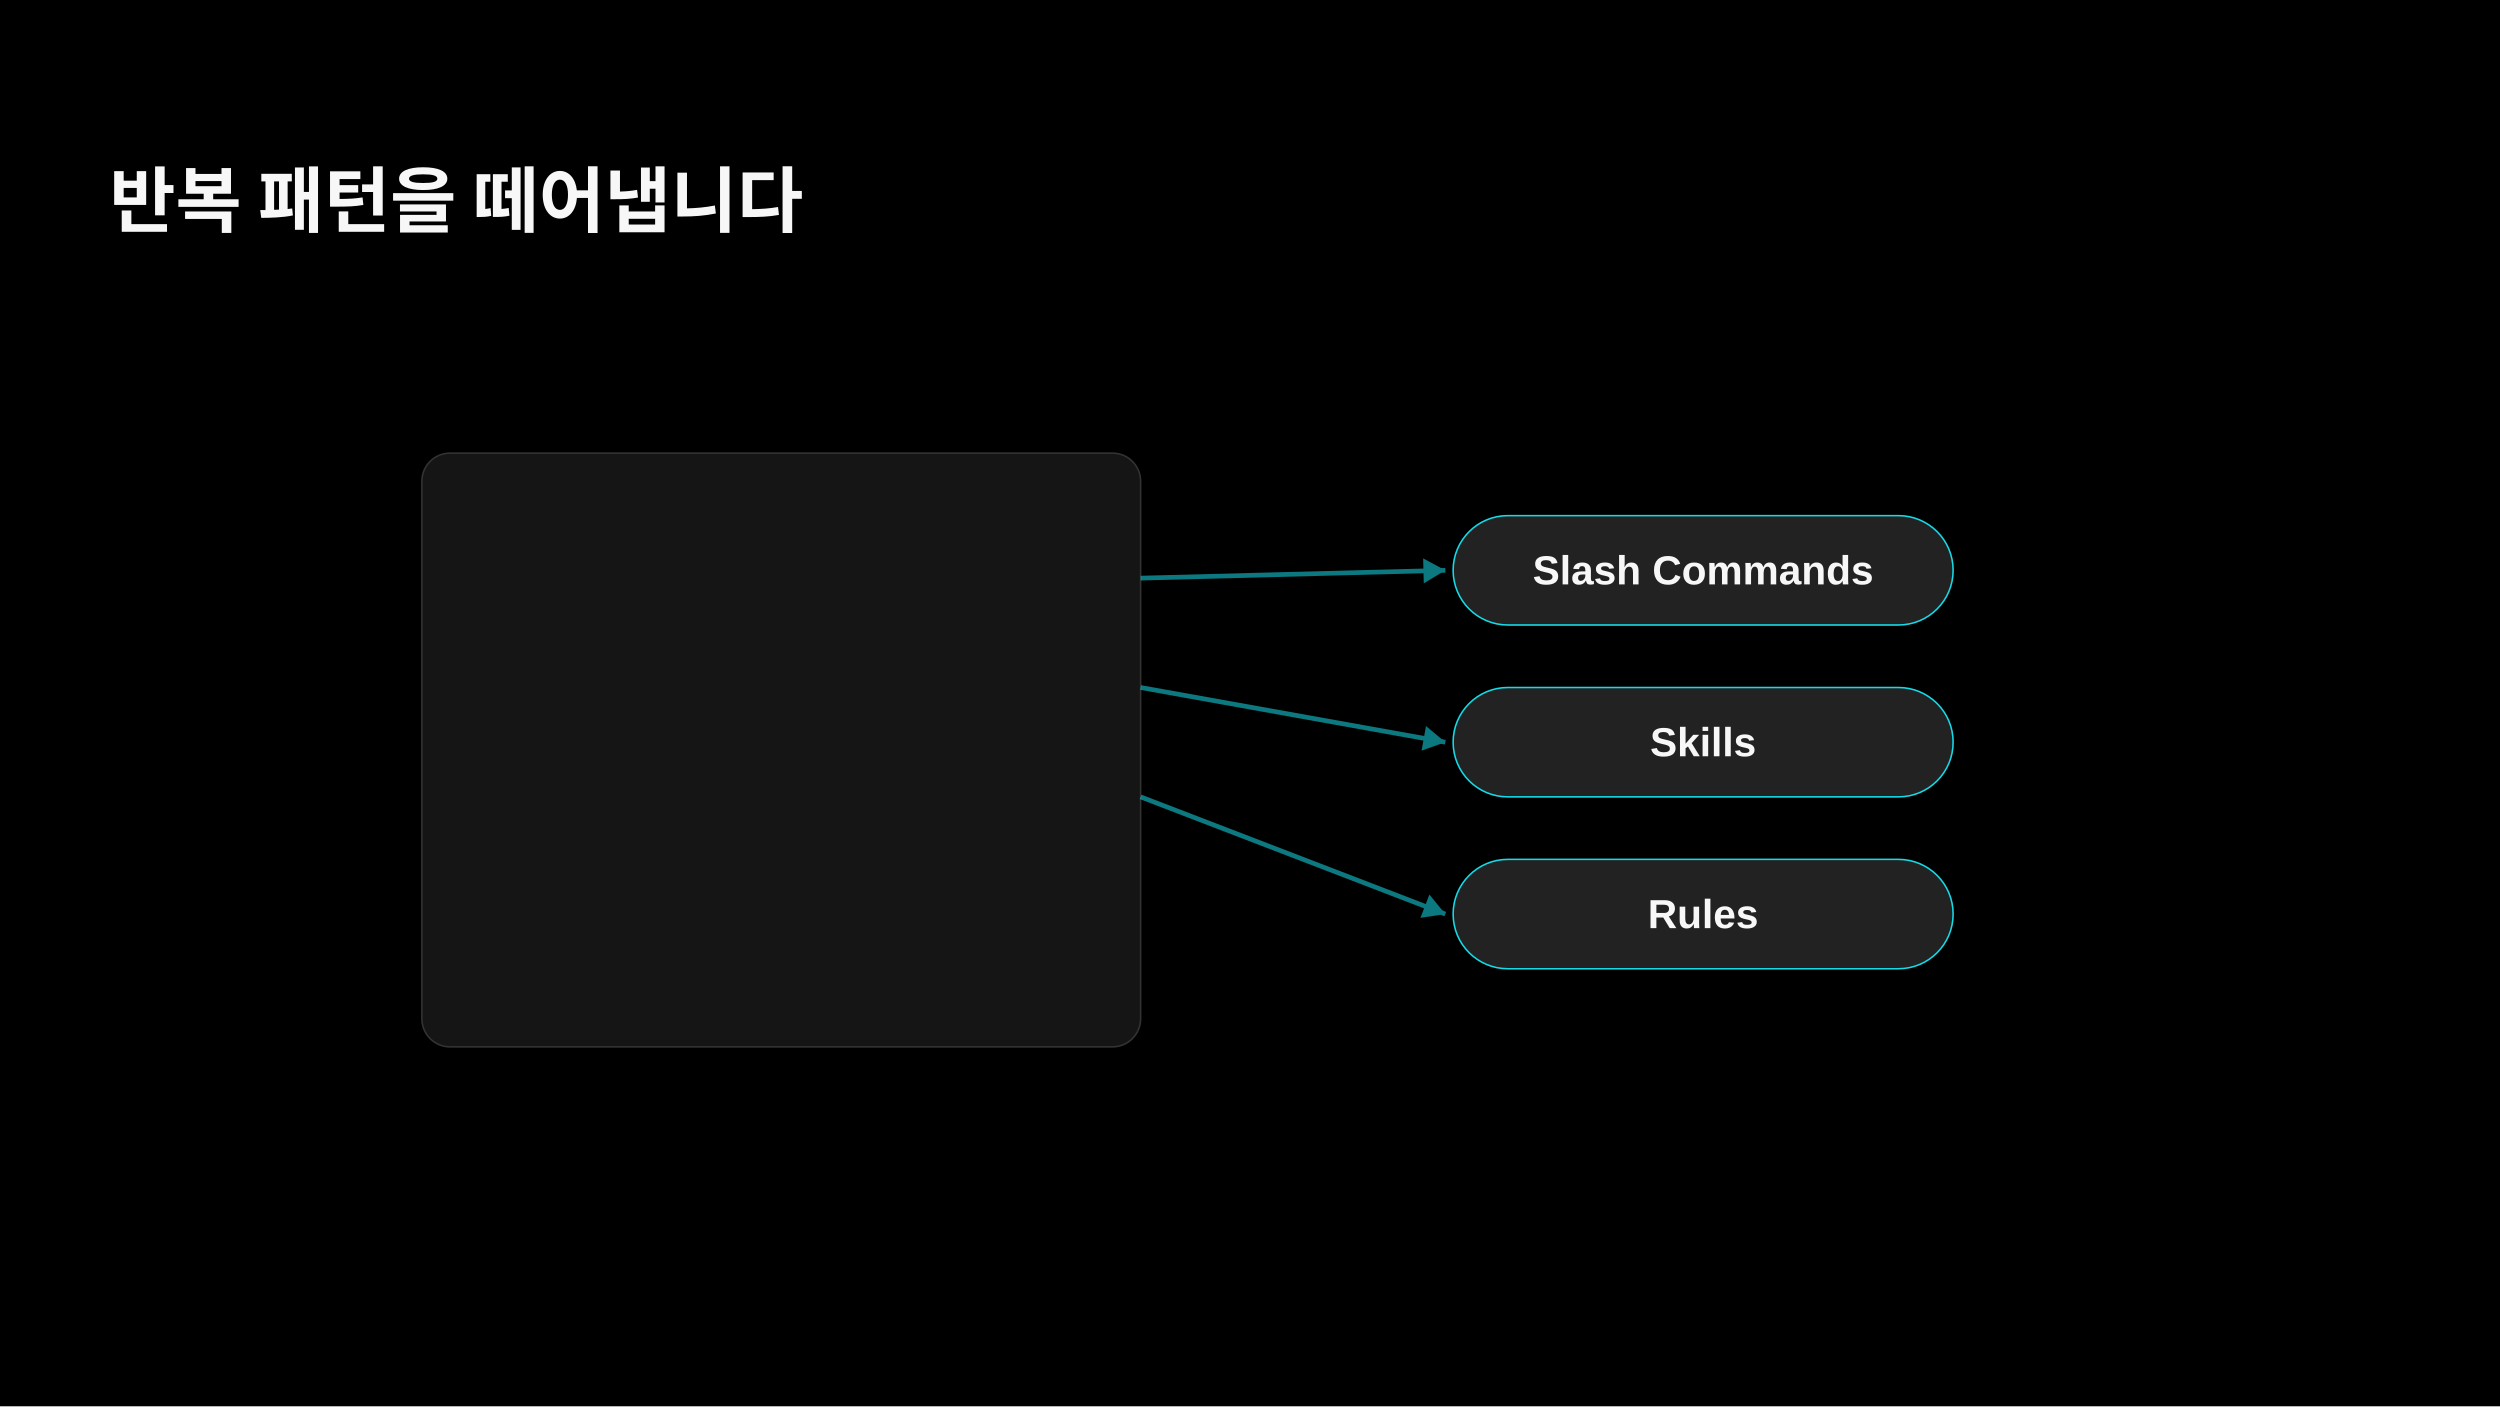
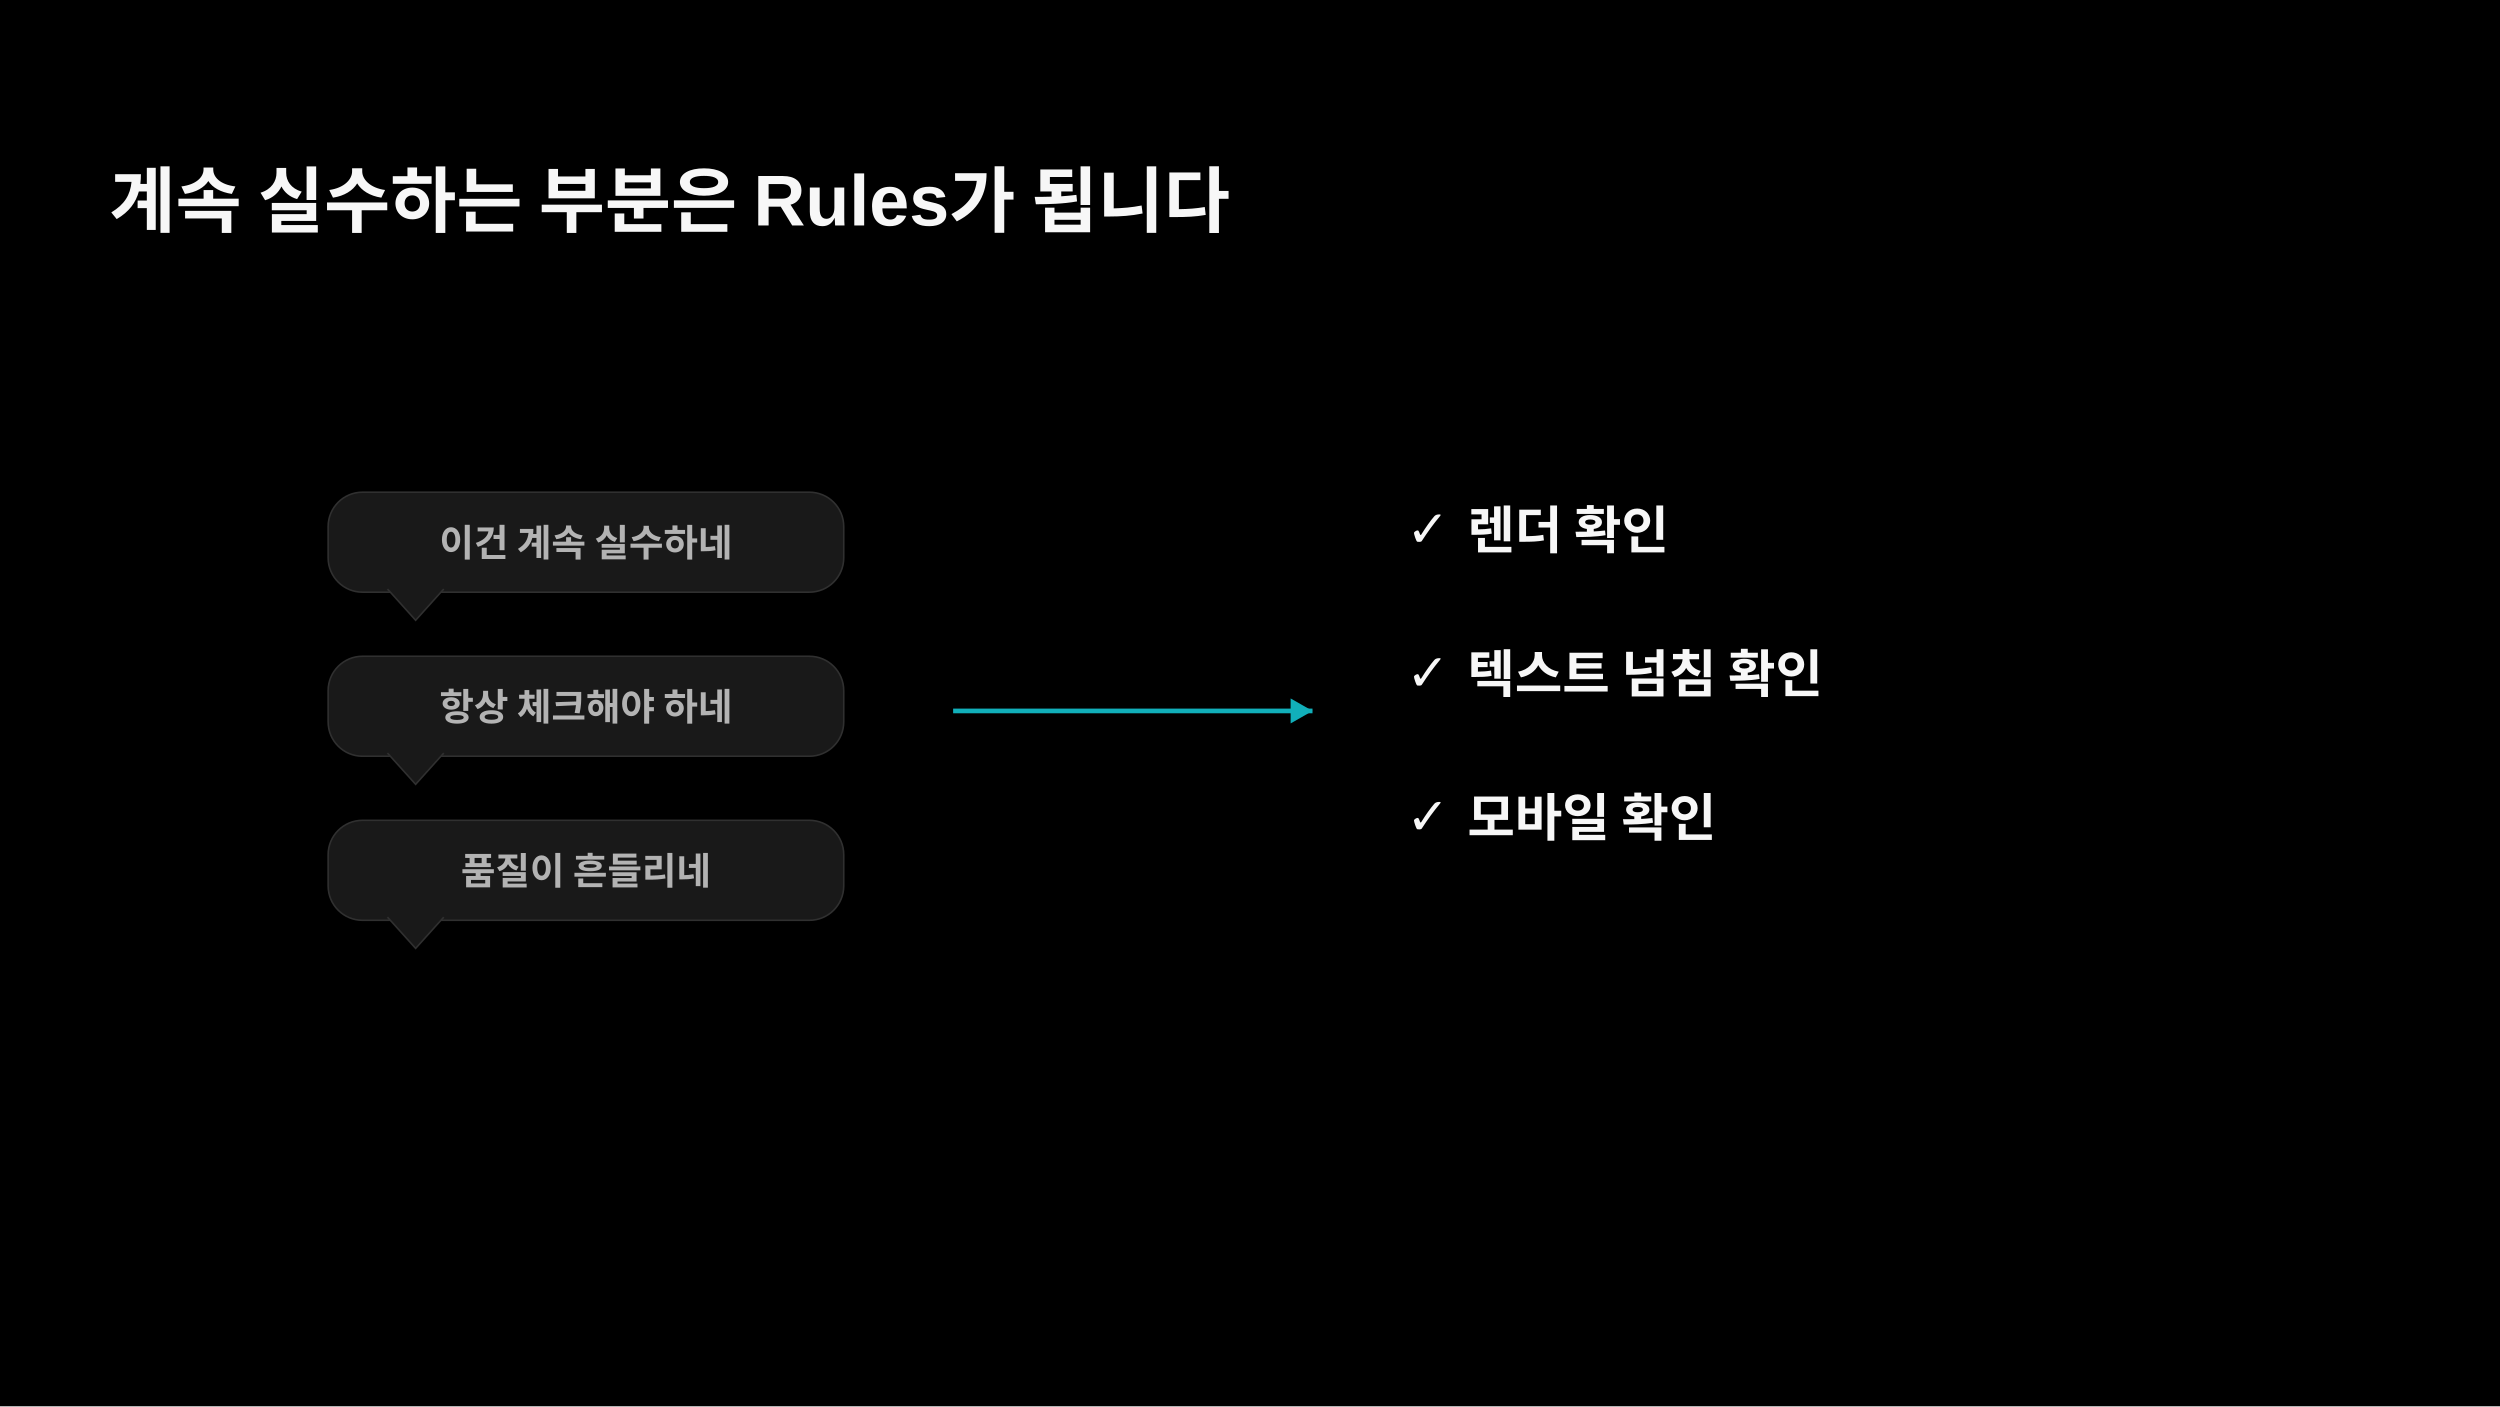
<svg xmlns="http://www.w3.org/2000/svg" width="1600" height="900" viewBox="0 0 1600 900">
  <defs>
    <linearGradient id="cover" x1="0" y1="0" x2="1" y2="1">
      <stop stop-color="#b4d7f5" />
      <stop offset=".58" stop-color="#c6f4ef" />
      <stop offset="1" stop-color="#e9edf7" />
    </linearGradient>
    <filter id="soft">
      <feGaussianBlur stdDeviation="10" />
    </filter>
  </defs>
  <rect width="1600" height="900" fill="#000000" />
-   <text x="70" y="145" fill="#f7f7f7" font-size="46" font-weight="850" text-anchor="start" font-family="Pretendard, Apple SD Gothic Neo, Arial, sans-serif" letter-spacing="0">반복 패턴을 떼어냅니다</text>
-   <rect x="270" y="290" width="460" height="380" rx="18" fill="#151515" stroke="#333" />
-   <rect x="930" y="330" width="320" height="70" rx="35" fill="#222" stroke="#15dbe8" />
-   <text x="1090" y="374" fill="#f7f7f7" font-size="26" font-weight="800" text-anchor="middle" font-family="Pretendard, Apple SD Gothic Neo, Arial, sans-serif" letter-spacing="0">Slash Commands</text>
-   <g opacity="0.55">
-     <line x1="730" y1="370" x2="925" y2="365" stroke="#15dbe8" stroke-width="3" />
-     <path d="M925 365 l-14 -8 v16 z" fill="#15dbe8" transform="rotate(-1.468801 925 365)" />
+   <text x="70" y="145" fill="#f7f7f7" font-size="46" font-weight="850" text-anchor="start" font-family="Pretendard, Apple SD Gothic Neo, Arial, sans-serif" letter-spacing="0">계속 실수하는 부분은 Rules가 됩니다</text>
+   <g opacity="0.7">
+     <rect x="210" y="315" width="330" height="64" rx="22" fill="#242424" stroke="#454545" />
+     <path d="M248 377 l18 20 l18 -20" fill="#242424" stroke="#454545" />
+     <text x="375" y="356" fill="#fff" font-size="24" font-weight="750" text-anchor="middle" font-family="Pretendard, Apple SD Gothic Neo, Arial">이건 계속 실수하네</text>
  </g>
-   <rect x="930" y="440" width="320" height="70" rx="35" fill="#222" stroke="#15dbe8" />
-   <text x="1090" y="484" fill="#f7f7f7" font-size="26" font-weight="800" text-anchor="middle" font-family="Pretendard, Apple SD Gothic Neo, Arial, sans-serif" letter-spacing="0">Skills</text>
-   <g opacity="0.55">
-     <line x1="730" y1="440" x2="925" y2="475" stroke="#15dbe8" stroke-width="3" />
-     <path d="M925 475 l-14 -8 v16 z" fill="#15dbe8" transform="rotate(10.17551 925 475)" />
+   <g opacity="0.7">
+     <rect x="210" y="420" width="330" height="64" rx="22" fill="#242424" stroke="#454545" />
+     <path d="M248 482 l18 20 l18 -20" fill="#242424" stroke="#454545" />
+     <text x="375" y="461" fill="#fff" font-size="24" font-weight="750" text-anchor="middle" font-family="Pretendard, Apple SD Gothic Neo, Arial">항상 체크해야 하네</text>
  </g>
-   <rect x="930" y="550" width="320" height="70" rx="35" fill="#222" stroke="#15dbe8" />
-   <text x="1090" y="594" fill="#f7f7f7" font-size="26" font-weight="800" text-anchor="middle" font-family="Pretendard, Apple SD Gothic Neo, Arial, sans-serif" letter-spacing="0">Rules</text>
-   <g opacity="0.55">
-     <line x1="730" y1="510" x2="925" y2="585" stroke="#15dbe8" stroke-width="3" />
-     <path d="M925 585 l-14 -8 v16 z" fill="#15dbe8" transform="rotate(21.03751 925 585)" />
+   <g opacity="0.7">
+     <rect x="210" y="525" width="330" height="64" rx="22" fill="#242424" stroke="#454545" />
+     <path d="M248 587 l18 20 l18 -20" fill="#242424" stroke="#454545" />
+     <text x="375" y="566" fill="#fff" font-size="24" font-weight="750" text-anchor="middle" font-family="Pretendard, Apple SD Gothic Neo, Arial">품질이 흔들리네</text>
  </g>
+   <g opacity="0.8">
+     <line x1="610" y1="455" x2="840" y2="455" stroke="#15dbe8" stroke-width="3" />
+     <path d="M840 455 l-14 -8 v16 z" fill="#15dbe8" transform="rotate(0 840 455)" />
+   </g>
+   <text x="900" y="350" fill="#f7f7f7" font-size="33" font-weight="800" text-anchor="start" font-family="Pretendard, Apple SD Gothic Neo, Arial, sans-serif" letter-spacing="0">✓ 렌더 확인</text>
+   <text x="900" y="442" fill="#f7f7f7" font-size="33" font-weight="800" text-anchor="start" font-family="Pretendard, Apple SD Gothic Neo, Arial, sans-serif" letter-spacing="0">✓ 텍스트 넘침 확인</text>
+   <text x="900" y="534" fill="#f7f7f7" font-size="33" font-weight="800" text-anchor="start" font-family="Pretendard, Apple SD Gothic Neo, Arial, sans-serif" letter-spacing="0">✓ 모바일 확인</text>
</svg>
